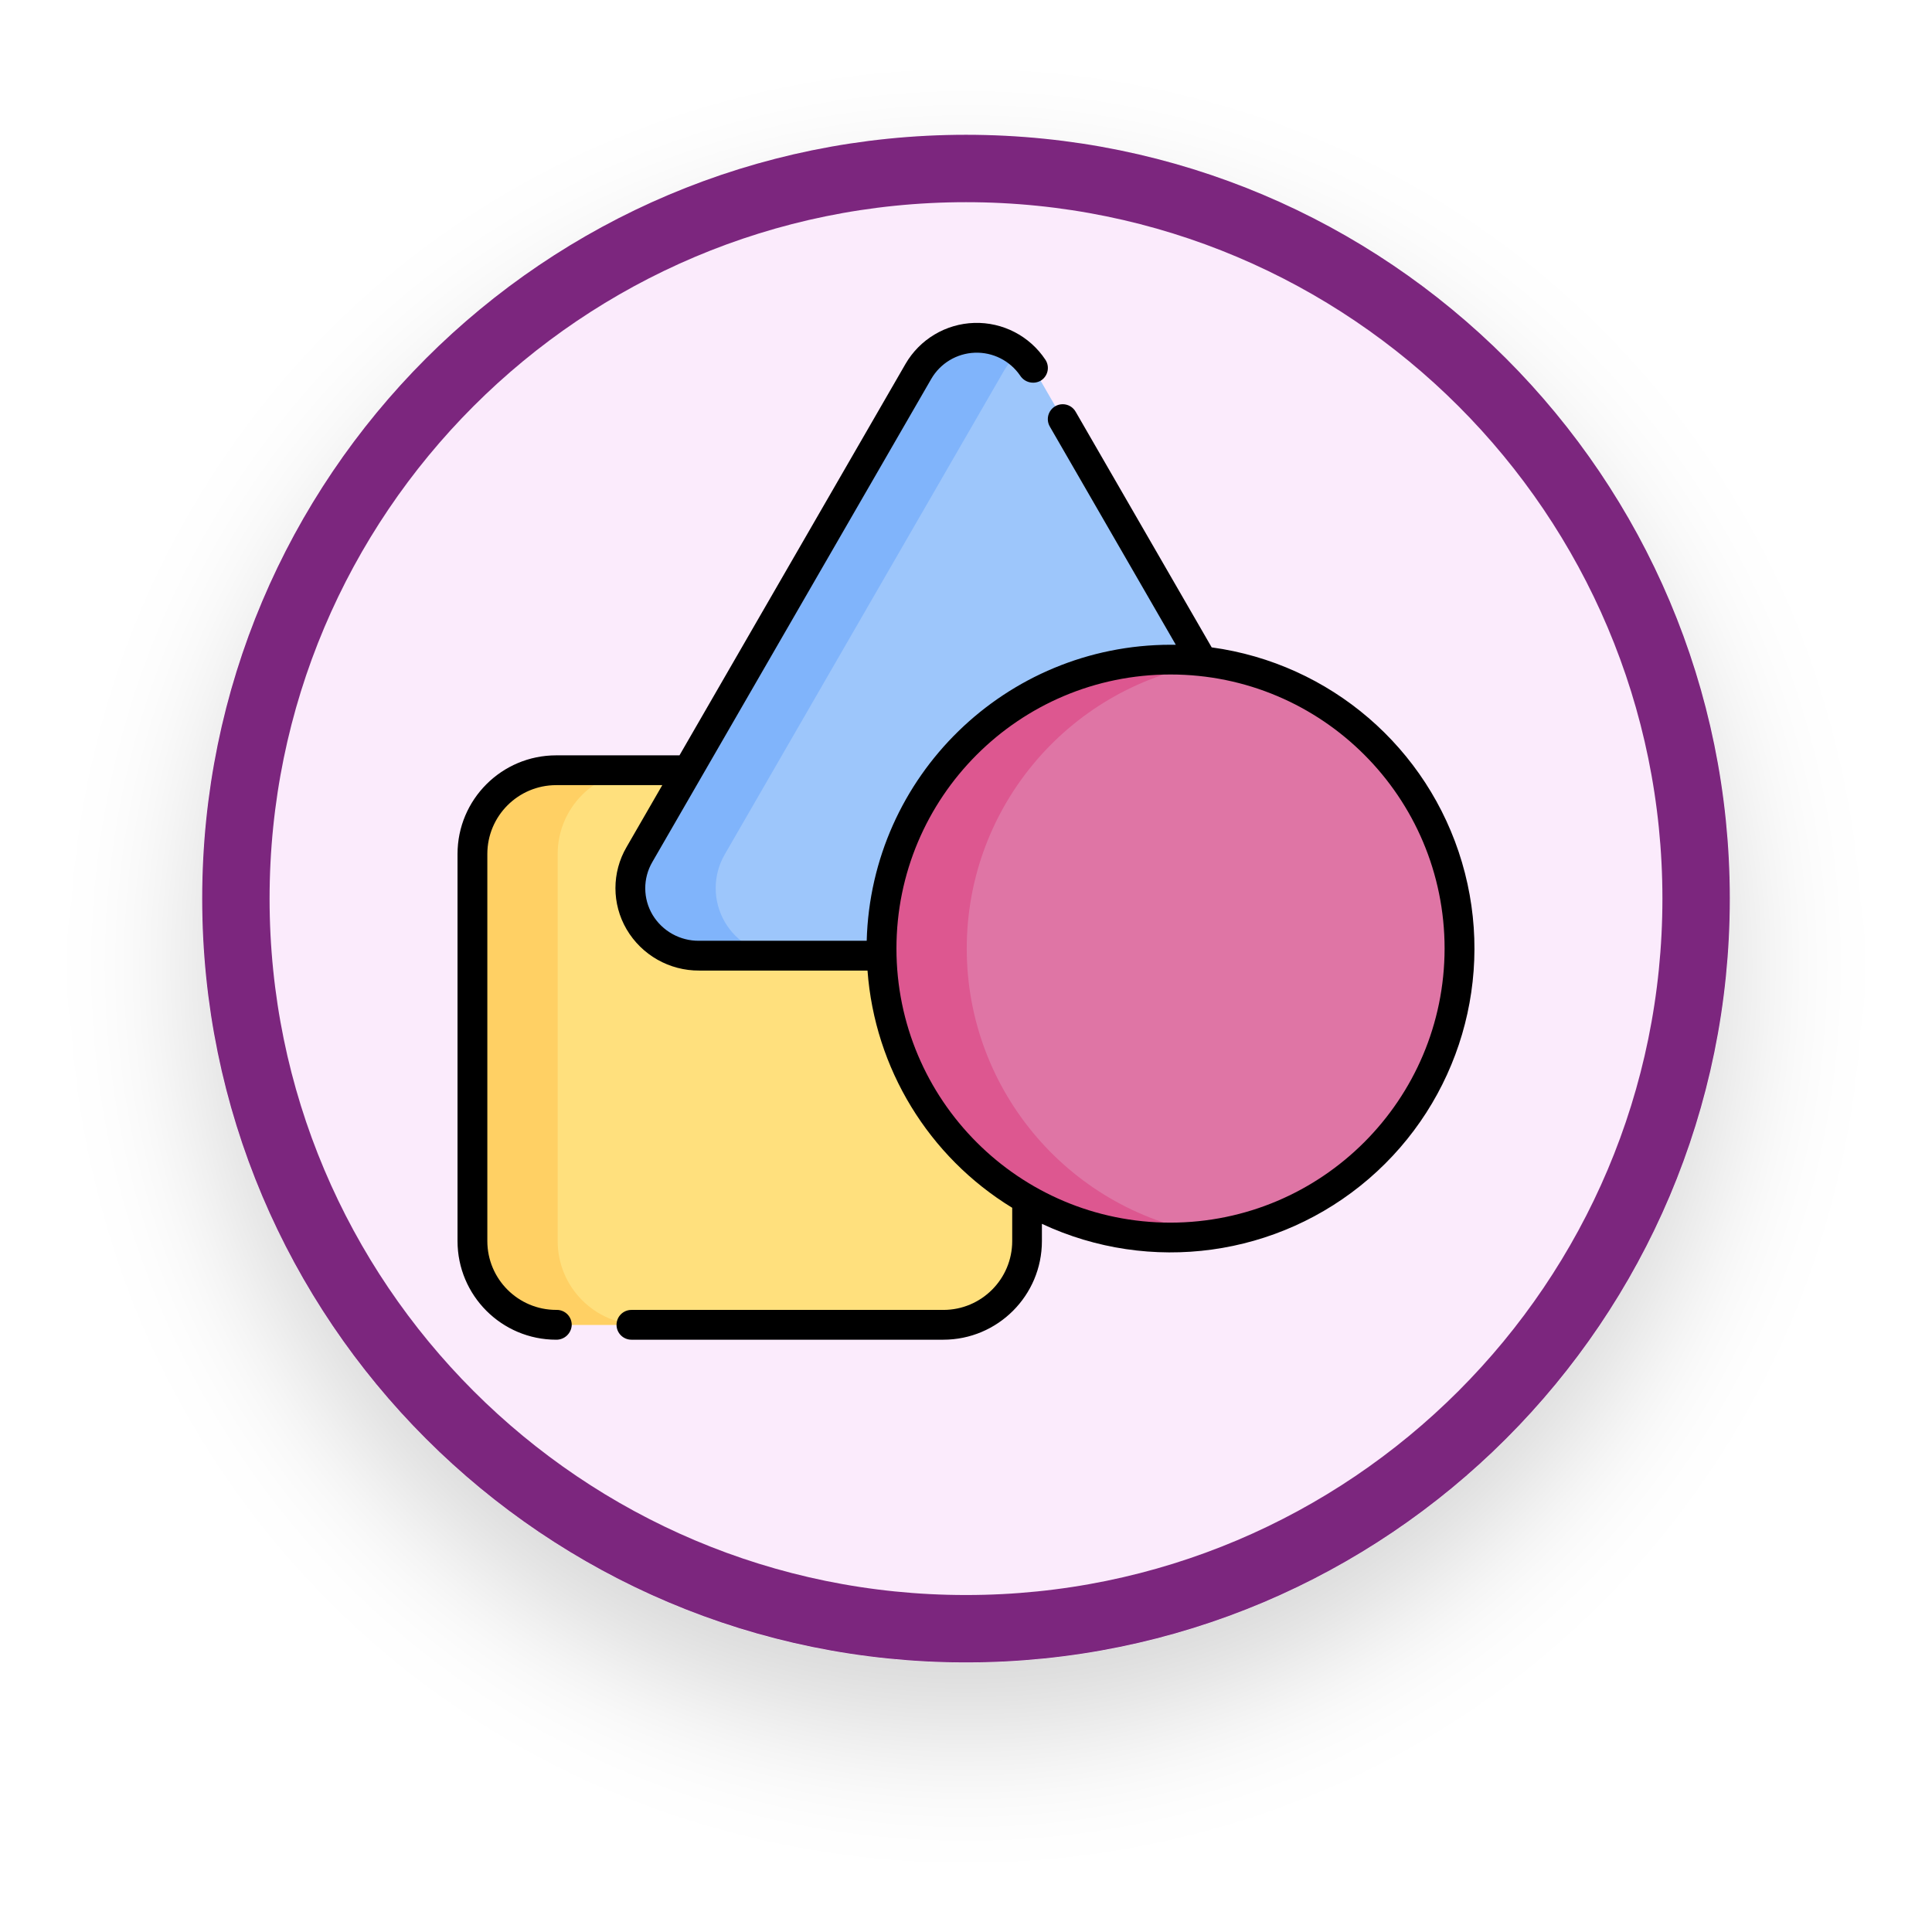
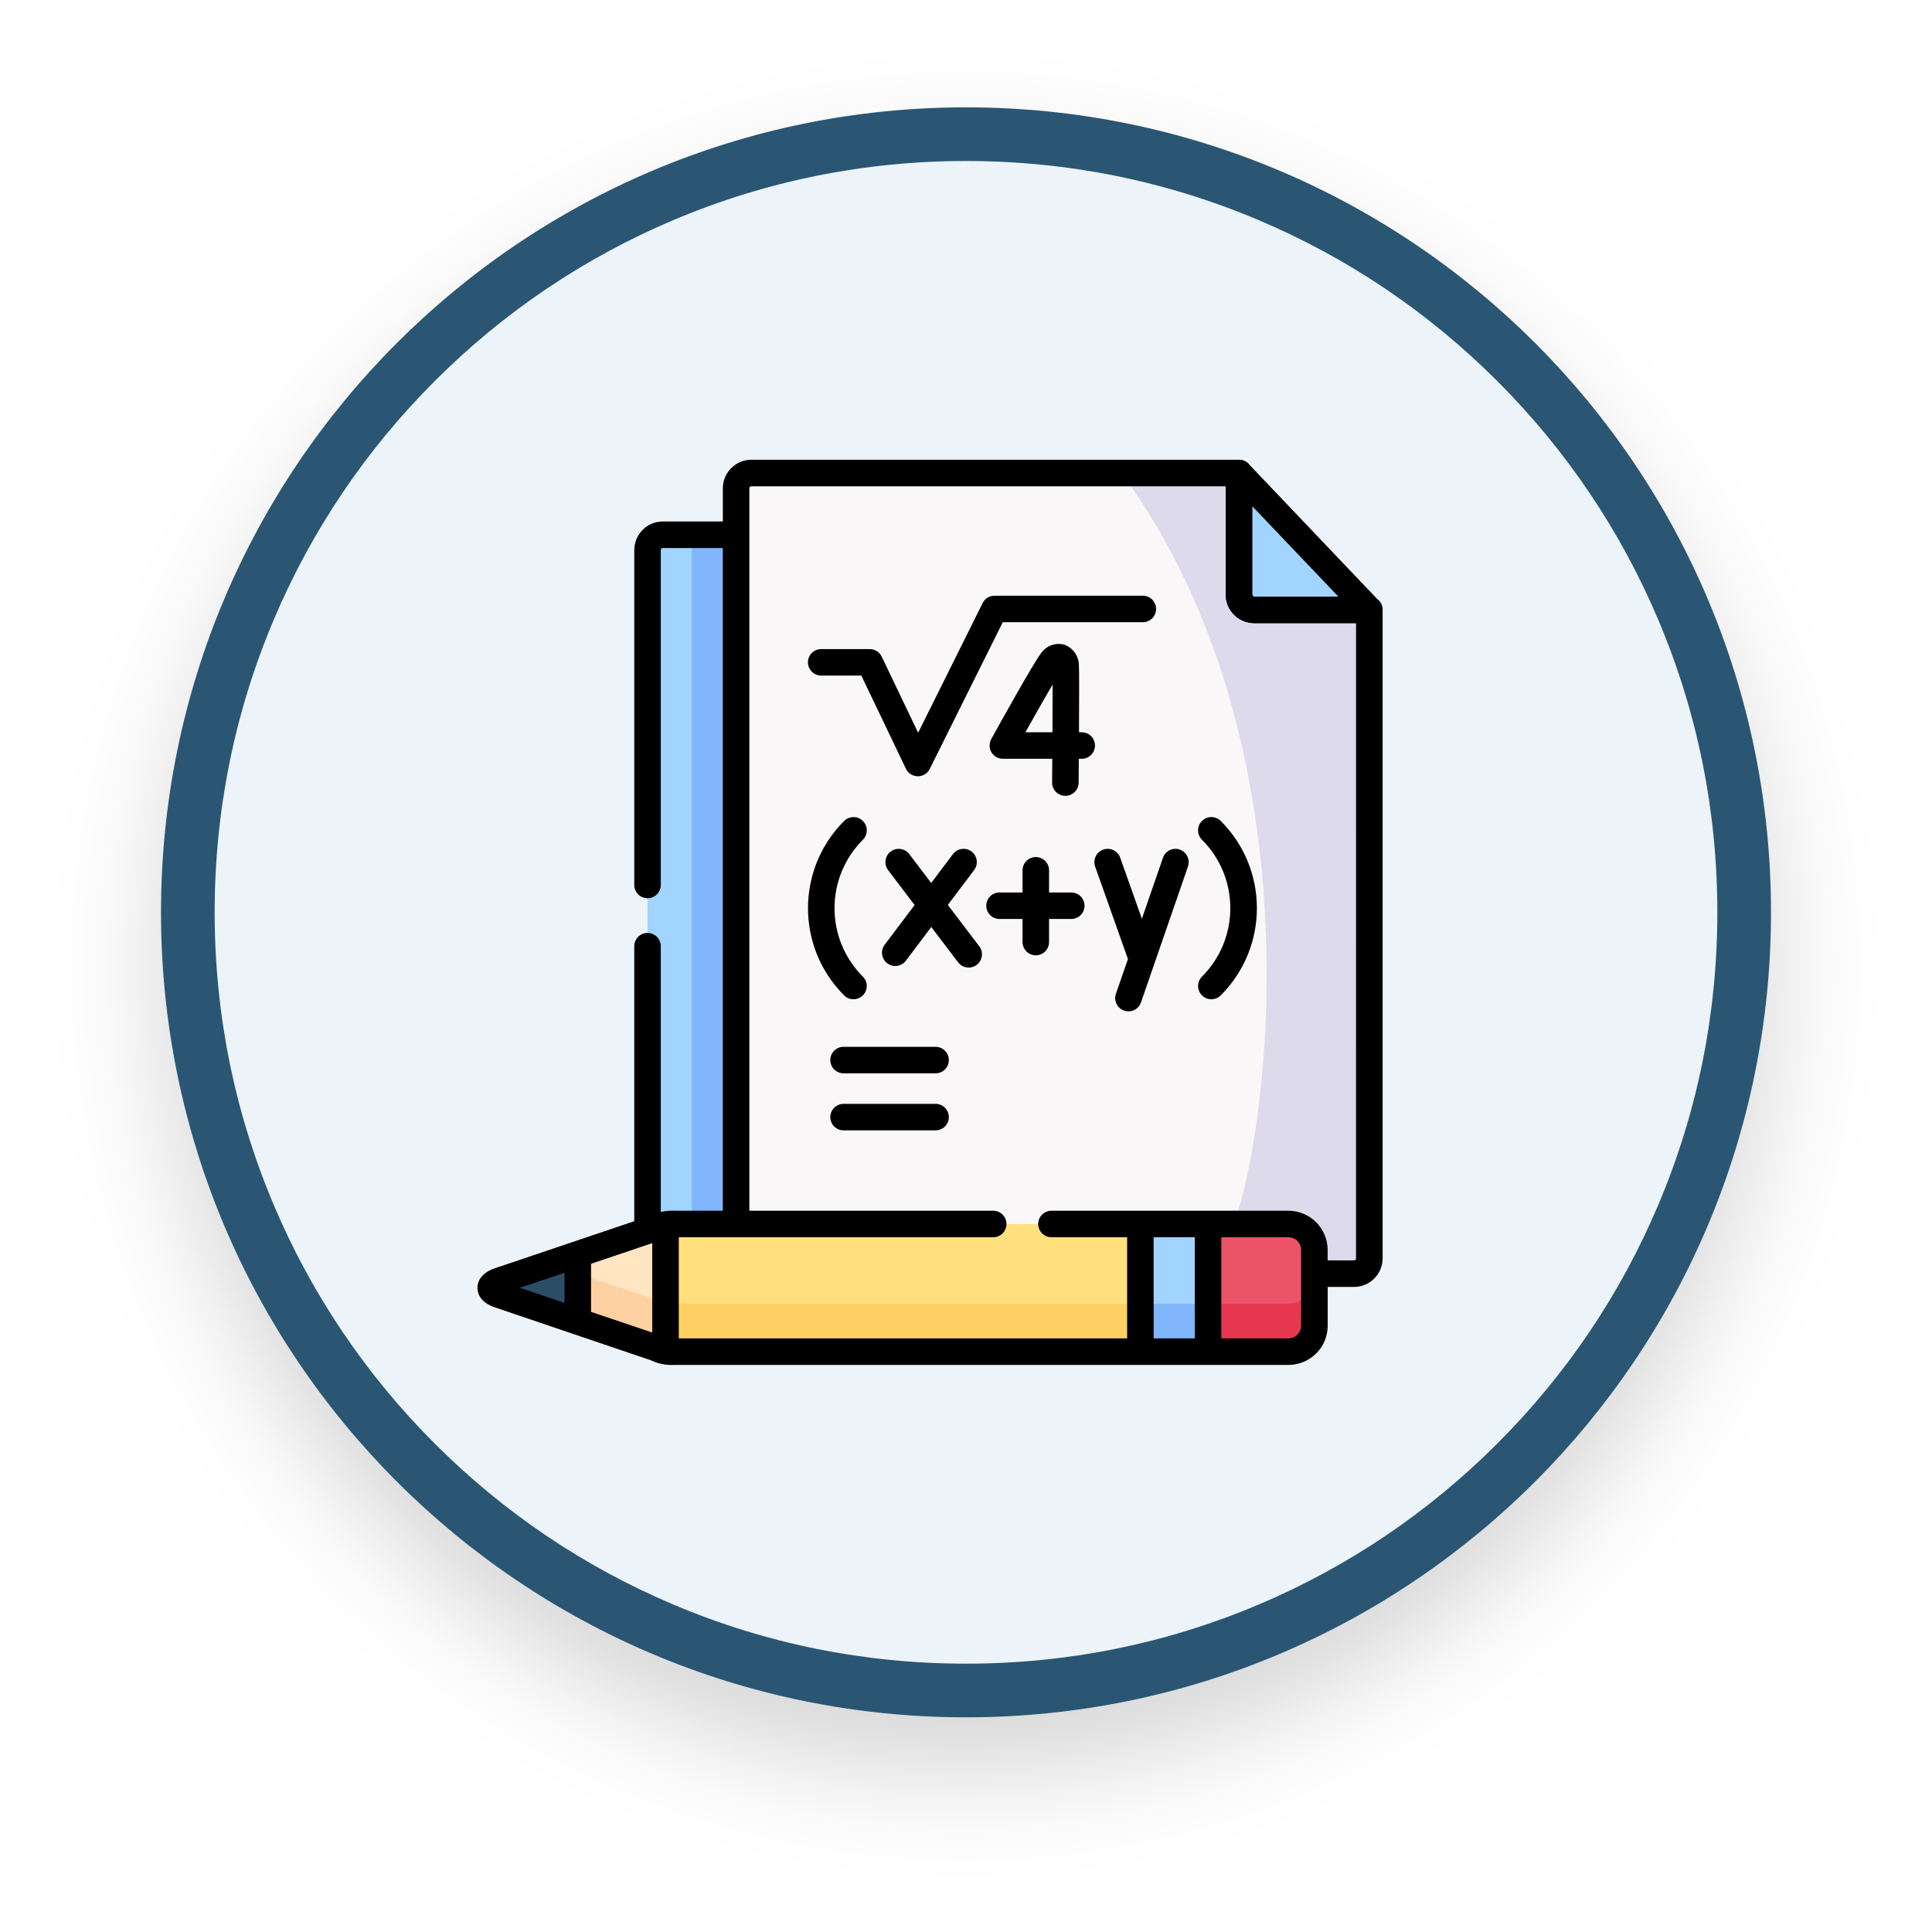
- <svg xmlns="http://www.w3.org/2000/svg" width="86" height="86" viewBox="0 0 86 86">
+ <svg xmlns="http://www.w3.org/2000/svg" width="108" height="108" viewBox="0 0 108 108">
  <defs>
-     <filter id="Ellipse_11539" x="0" y="0" width="86" height="86" filterUnits="userSpaceOnUse">
+     <filter id="Path_904820" x="0" y="0" width="108" height="108" filterUnits="userSpaceOnUse">
      <feOffset dy="3" input="SourceAlpha" />
      <feGaussianBlur stdDeviation="3" result="blur" />
      <feFlood flood-opacity="0.161" />
      <feComposite operator="in" in2="blur" />
      <feComposite in="SourceGraphic" />
    </filter>
  </defs>
-   <g id="Group_1143926" data-name="Group 1143926" transform="translate(-194 -1479)">
-     <g transform="matrix(1, 0, 0, 1, 194, 1479)" filter="url(#Ellipse_11539)">
-       <g id="Ellipse_11539-2" data-name="Ellipse 11539" transform="translate(9 6)" fill="#fbebfc" stroke="#7b277e" stroke-width="3">
-         <circle cx="34" cy="34" r="34" stroke="none" />
-         <circle cx="34" cy="34" r="32.5" fill="none" />
+   <g id="Group_1145183" data-name="Group 1145183" transform="translate(-726 -2367)">
+     <g transform="matrix(1, 0, 0, 1, 726, 2367)" filter="url(#Path_904820)">
+       <g id="Path_904820-2" data-name="Path 904820" transform="translate(9 6)" fill="#ecf4fa">
+         <path d="M 45 88.5 C 39.127 88.5 33.43 87.35 28.068 85.082 C 22.889 82.891 18.236 79.755 14.241 75.759 C 10.245 71.764 7.109 67.111 4.918 61.932 C 2.65 56.57 1.5 50.873 1.5 45 C 1.5 39.127 2.65 33.43 4.918 28.068 C 7.109 22.889 10.245 18.236 14.241 14.241 C 18.236 10.245 22.889 7.109 28.068 4.918 C 33.43 2.65 39.127 1.5 45 1.5 C 50.873 1.5 56.57 2.65 61.932 4.918 C 67.111 7.109 71.764 10.245 75.759 14.241 C 79.755 18.236 82.891 22.889 85.082 28.068 C 87.35 33.43 88.5 39.127 88.5 45 C 88.5 50.873 87.35 56.57 85.082 61.932 C 82.891 67.111 79.755 71.764 75.759 75.759 C 71.764 79.755 67.111 82.891 61.932 85.082 C 56.57 87.35 50.873 88.5 45 88.5 Z" stroke="none" />
+         <path d="M 45 3 C 39.329 3 33.829 4.11 28.653 6.299 C 23.652 8.415 19.16 11.443 15.302 15.302 C 11.443 19.16 8.415 23.652 6.299 28.653 C 4.11 33.829 3 39.329 3 45 C 3 50.671 4.11 56.171 6.299 61.347 C 8.415 66.348 11.443 70.84 15.302 74.698 C 19.16 78.557 23.652 81.585 28.653 83.701 C 33.829 85.89 39.329 87 45 87 C 50.671 87 56.171 85.89 61.347 83.701 C 66.348 81.585 70.84 78.557 74.698 74.698 C 78.557 70.84 81.585 66.348 83.701 61.347 C 85.89 56.171 87 50.671 87 45 C 87 39.329 85.89 33.829 83.701 28.653 C 81.585 23.652 78.557 19.16 74.698 15.302 C 70.84 11.443 66.348 8.415 61.347 6.299 C 56.171 4.11 50.671 3 45 3 M 45 0 C 69.853 0 90 20.147 90 45 C 90 69.853 69.853 90 45 90 C 20.147 90 0 69.853 0 45 C 0 20.147 20.147 0 45 0 Z" stroke="none" fill="#2a5673" />
      </g>
    </g>
-     <g id="Group_1143925" data-name="Group 1143925" transform="translate(214.366 1493.369)">
-       <g id="Group_1143924" data-name="Group 1143924" transform="translate(0.664 0.664)">
-         <path id="Path_978828" data-name="Path 978828" d="M28.457,225.279H11.229A3.729,3.729,0,0,0,7.5,229.008v17.228a3.729,3.729,0,0,0,3.729,3.729H28.457a3.729,3.729,0,0,0,3.729-3.729V229.008A3.729,3.729,0,0,0,28.457,225.279Z" transform="translate(-7.5 -206.025)" fill="#ffe07d" />
-         <path id="Path_978829" data-name="Path 978829" d="M11.294,246.236V229.008a3.729,3.729,0,0,1,3.729-3.729H11.229A3.729,3.729,0,0,0,7.5,229.008v17.228a3.729,3.729,0,0,0,3.729,3.729h3.794a3.729,3.729,0,0,1-3.729-3.729Z" transform="translate(-7.5 -206.025)" fill="#ffd064" />
-         <path id="Path_978830" data-name="Path 978830" d="M99.808,9l-12.414,21.5a3,3,0,0,0,2.6,4.5h24.828a3,3,0,0,0,2.6-4.5L105.01,9A3,3,0,0,0,99.808,9Z" transform="translate(-79.96 -7.503)" fill="#9dc6fb" />
-         <path id="Path_978831" data-name="Path 978831" d="M91.186,30.509,103.6,9.007a3.013,3.013,0,0,1,.7-.83,3.007,3.007,0,0,0-4.5.83l-12.414,21.5a3,3,0,0,0,2.6,4.5h3.794A3,3,0,0,1,91.186,30.509Z" transform="translate(-79.957 -7.506)" fill="#80b4fb" />
-         <circle id="Ellipse_11559" data-name="Ellipse 11559" cx="12.866" cy="12.866" r="12.866" transform="translate(18.209 14.323)" fill="#df75a5" />
-         <path id="Path_978832" data-name="Path 978832" d="M217.249,182.381a12.868,12.868,0,0,1,10.968-12.726,12.866,12.866,0,1,0,0,25.452A12.868,12.868,0,0,1,217.249,182.381Z" transform="translate(-195.246 -155.191)" fill="#dd5790" />
+     <g id="Group_1145182" data-name="Group 1145182" transform="translate(752.678 2392.7)">
+       <g id="Group_1145165" data-name="Group 1145165" transform="translate(14.47 0.749)">
+         <path id="Path_982783" data-name="Path 982783" d="M174.428,7.583H147.169a.851.851,0,0,0-.852.852V49.564l32.327,2.776h2.219a.855.855,0,0,0,.852-.852V15.234l-4.983-2.81Z" transform="translate(-146.317 -7.583)" fill="#f9f7f8" fill-rule="evenodd" />
      </g>
-       <path id="Path_978833" data-name="Path 978833" d="M33.571,14.449,27.52,3.968a.663.663,0,1,0-1.148.663l5.6,9.7-.231,0A13.545,13.545,0,0,0,18.214,27.508H10.747a2.386,2.386,0,0,1-2.06-1.146A2.316,2.316,0,0,1,8.673,24L21.086,2.5a2.34,2.34,0,0,1,3.958-.151.686.686,0,0,0,.908.232.663.663,0,0,0,.217-.936,3.666,3.666,0,0,0-6.231.191L9.88,19.254H4.393A4.392,4.392,0,0,0,0,23.646V40.874a4.392,4.392,0,0,0,4.392,4.392h0a.681.681,0,0,0,.691-.643.663.663,0,0,0-.663-.684H4.393a3.066,3.066,0,0,1-3.066-3.066V23.646A3.066,3.066,0,0,1,4.393,20.58H9.115l-1.59,2.755a3.628,3.628,0,0,0,0,3.661,3.724,3.724,0,0,0,3.237,1.838h7.488a13.542,13.542,0,0,0,6.441,10.56v1.48a3.066,3.066,0,0,1-3.066,3.066H7.741a.663.663,0,0,0,0,1.326H21.621a4.392,4.392,0,0,0,4.392-4.392v-.766a13.528,13.528,0,1,0,7.558-25.66ZM31.738,40.055a12.2,12.2,0,1,1,12.2-12.2A12.216,12.216,0,0,1,31.738,40.055Z" transform="translate(0 0)" />
+       <g id="Group_1145166" data-name="Group 1145166" transform="translate(34.908 42.722)">
+         <path id="Path_982784" data-name="Path 982784" d="M359.068,432.293h-3.782l-2.163,3.331,2.163,3.8h3.782l1.653-3.568Z" transform="translate(-353.124 -432.293)" fill="#a1d4ff" fill-rule="evenodd" />
+       </g>
+       <g id="Group_1145167" data-name="Group 1145167" transform="translate(9.52 4.192)">
+         <path id="Path_982785" data-name="Path 982785" d="M101.181,80.952V42.422h-4.1a.855.855,0,0,0-.852.852V81.327l.135-.045a5.48,5.48,0,0,1,.871-.305,5.69,5.69,0,0,1,.885-.025h3.059Z" transform="translate(-96.231 -42.422)" fill="#a1d4ff" fill-rule="evenodd" />
+       </g>
+       <g id="Group_1145168" data-name="Group 1145168" transform="translate(8.904 42.721)">
+         <path id="Path_982786" data-name="Path 982786" d="M118.165,432.285H92.506a5.69,5.69,0,0,0-.885.025L90,435.852l1.622,3.542a1.736,1.736,0,0,0,.3.025h26.245v-7.135Z" transform="translate(-89.999 -432.284)" fill="#ffe07d" fill-rule="evenodd" />
+       </g>
+       <g id="Group_1145169" data-name="Group 1145169" transform="translate(42.581 0.741)">
+         <path id="Path_982787" data-name="Path 982787" d="M438.047,15.151,430.761,7.5v6.8a.855.855,0,0,0,.852.852Z" transform="translate(-430.761 -7.5)" fill="#a1d4ff" fill-rule="evenodd" />
+       </g>
+       <g id="Group_1145170" data-name="Group 1145170" transform="translate(11.995 4.192)">
+         <path id="Path_982788" data-name="Path 982788" d="M121.274,42.422h2.475V81.011h-2.475Z" transform="translate(-121.274 -42.422)" fill="#80b4fb" />
+       </g>
+       <g id="Group_1145171" data-name="Group 1145171" transform="translate(4.556 42.747)">
+         <path id="Path_982789" data-name="Path 982789" d="M51.966,436.091l0-3.544a5.48,5.48,0,0,0-.871.305l-.135.045-3.9,1.314L46,436.089l1.068,1.879,4.031,1.359a5.481,5.481,0,0,0,.871.305Z" transform="translate(-45.999 -432.547)" fill="#ffe5c1" fill-rule="evenodd" />
+       </g>
+       <g id="Group_1145172" data-name="Group 1145172" transform="translate(0.752 44.411)">
+         <path id="Path_982790" data-name="Path 982790" d="M12.382,449.385l-4.443,1.5c-.283.106-.429.241-.429.375v.006c0,.132.146.266.429.373l4.443,1.5Z" transform="translate(-7.511 -449.385)" fill="#375e7d" fill-rule="evenodd" />
+       </g>
+       <g id="Group_1145173" data-name="Group 1145173" transform="translate(40.852 42.722)">
+         <path id="Path_982791" data-name="Path 982791" d="M419.216,437.977v-4.233a1.455,1.455,0,0,0-1.451-1.451h-4.493v7.135h4.493A1.455,1.455,0,0,0,419.216,437.977Z" transform="translate(-413.272 -432.293)" fill="#eb5468" fill-rule="evenodd" />
+       </g>
+       <g id="Group_1145174" data-name="Group 1145174" transform="translate(36.02 0.749)">
+         <path id="Path_982792" data-name="Path 982792" d="M378.224,15.234h-6.435a.855.855,0,0,1-.852-.852v-6.8h-6.561c11.141,15.22,8.174,36.958,6.264,41.981H373.7a1.455,1.455,0,0,1,1.451,1.451V52.34h2.219a.855.855,0,0,0,.852-.852Z" transform="translate(-364.377 -7.583)" fill="#dddaec" fill-rule="evenodd" />
+       </g>
+       <g id="Group_1145175" data-name="Group 1145175" transform="translate(41.84 0)">
+         <path id="Path_982793" data-name="Path 982793" d="M431.288,9.133h-6.435a1.6,1.6,0,0,1-1.593-1.593V.741a.741.741,0,0,1,1.482,0v6.8a.113.113,0,0,0,.11.11h6.435a.741.741,0,1,1,0,1.482Z" transform="translate(-423.261 0)" />
+       </g>
+       <g id="Group_1145176" data-name="Group 1145176" transform="translate(10.526 47.151)">
+         <path id="Path_982794" data-name="Path 982794" d="M132.951,477.133H106.706a1.733,1.733,0,0,1-.3-.025v2.681a1.733,1.733,0,0,0,.3.025h26.245Z" transform="translate(-106.406 -477.108)" fill="#ffd064" fill-rule="evenodd" />
+       </g>
+       <g id="Group_1145177" data-name="Group 1145177" transform="translate(37.071 47.176)">
+         <path id="Path_982795" data-name="Path 982795" d="M375.006,477.363h3.782v2.681h-3.782Z" transform="translate(-375.006 -477.363)" fill="#80b4fb" fill-rule="evenodd" />
+       </g>
+       <g id="Group_1145178" data-name="Group 1145178" transform="translate(40.852 45.725)">
+         <path id="Path_982796" data-name="Path 982796" d="M419.216,465.361V462.68a1.455,1.455,0,0,1-1.451,1.451h-4.493v2.681h4.493A1.455,1.455,0,0,0,419.216,465.361Z" transform="translate(-413.272 -462.68)" fill="#e5384f" fill-rule="evenodd" />
+       </g>
+       <g id="Group_1145179" data-name="Group 1145179" transform="translate(5.624 45.487)">
+         <path id="Path_982797" data-name="Path 982797" d="M61.705,464.615v-2.681a5.479,5.479,0,0,1-.871-.305L56.8,460.27v2.681l4.031,1.359A5.479,5.479,0,0,0,61.705,464.615Z" transform="translate(-56.803 -460.27)" fill="#fed1a3" fill-rule="evenodd" />
+       </g>
+       <g id="Group_1145180" data-name="Group 1145180" transform="translate(0.752 44.949)">
+         <path id="Path_982798" data-name="Path 982798" d="M12.382,458.047v-2.681l-1.591-.538-2.852.964c-.283.106-.429.241-.429.375v.006c0,.132.146.266.429.373Z" transform="translate(-7.511 -454.828)" fill="#2b4d66" fill-rule="evenodd" />
+       </g>
+       <g id="Group_1145181" data-name="Group 1145181" transform="translate(0.011 0)">
+         <path id="Path_982799" data-name="Path 982799" d="M294.864,109.054h-.151c.01-1.7.015-3.528-.006-3.778a1.238,1.238,0,0,0-.819-1.12,1.2,1.2,0,0,0-1.289.471c-.4.5-2.4,4.094-2.79,4.809a.741.741,0,0,0,.649,1.1h2.763c0,.468-.007.918-.011,1.323a.741.741,0,0,0,.735.748h.007a.741.741,0,0,0,.741-.735c0-.247.006-.734.011-1.335h.161a.741.741,0,1,0,0-1.482Zm-1.634,0h-1.513c.571-1.022,1.13-2,1.522-2.67C293.24,107.075,293.236,108.046,293.23,109.054Z" transform="translate(-261.086 -93.82)" />
+         <path id="Path_982800" data-name="Path 982800" d="M187.679,81.344h2.247l2.491,5.207a.742.742,0,0,0,.663.421h.006a.741.741,0,0,0,.664-.411l4.08-8.2h7.831a.741.741,0,1,0,0-1.482h-8.29a.741.741,0,0,0-.664.411L193.1,84.54l-2.036-4.257a.741.741,0,0,0-.669-.421h-2.714a.741.741,0,0,0,0,1.482Z" transform="translate(-168.465 -69.278)" />
+         <path id="Path_982801" data-name="Path 982801" d="M353.787,220.117a.741.741,0,0,0-.943.458l-1.179,3.412-1.212-3.417a.741.741,0,1,0-1.4.5l1.833,5.168-.664,1.92a.741.741,0,1,0,1.4.484l2.619-7.578a.741.741,0,0,0-.458-.943Z" transform="translate(-314.522 -198.326)" />
+         <path id="Path_982802" data-name="Path 982802" d="M232.512,223.214l1.47-1.948a.741.741,0,1,0-1.183-.893l-1.217,1.614-1.225-1.615a.741.741,0,1,0-1.181.9l1.479,1.949-1.673,2.218a.741.741,0,1,0,1.184.893l1.421-1.884,1.5,1.975a.741.741,0,1,0,1.181-.9Z" transform="translate(-206.217 -198.328)" />
+         <path id="Path_982803" data-name="Path 982803" d="M292.57,226.708h-1.242v-1.239a.741.741,0,0,0-1.482,0v1.239h-1.287a.741.741,0,0,0,0,1.482h1.287v1.29a.741.741,0,0,0,1.482,0v-1.29h1.242a.741.741,0,0,0,0-1.482Z" transform="translate(-259.374 -202.518)" />
+         <path id="Path_982804" data-name="Path 982804" d="M189.5,212.319a.741.741,0,0,0,.524-1.265,5.41,5.41,0,0,1,0-7.653.741.741,0,0,0-1.048-1.049,6.892,6.892,0,0,0,0,9.75A.738.738,0,0,0,189.5,212.319Z" transform="translate(-168.477 -182.159)" />
+         <path id="Path_982805" data-name="Path 982805" d="M407.849,202.353a.741.741,0,0,0,0,1.048,5.41,5.41,0,0,1,0,7.653A.741.741,0,1,0,408.9,212.1a6.892,6.892,0,0,0,0-9.749A.741.741,0,0,0,407.849,202.353Z" transform="translate(-367.348 -182.159)" />
+         <path id="Path_982806" data-name="Path 982806" d="M205.491,332.073h-5.143a.741.741,0,1,0,0,1.482h5.143a.741.741,0,1,0,0-1.482Z" transform="translate(-179.881 -299.255)" />
+         <path id="Path_982807" data-name="Path 982807" d="M205.491,364.331h-5.143a.741.741,0,1,0,0,1.482h5.143a.741.741,0,1,0,0-1.482Z" transform="translate(-179.881 -328.325)" />
+         <path id="Path_982808" data-name="Path 982808" d="M50.4,7.881,43.118.23A.741.741,0,0,0,42.581,0H15.322a1.6,1.6,0,0,0-1.593,1.593V3.451H10.372A1.6,1.6,0,0,0,8.779,5.044V23.771a.741.741,0,1,0,1.482,0V5.044a.113.113,0,0,1,.11-.11h3.357V41.981H11.16a3.384,3.384,0,0,0-.9.066V27.192a.741.741,0,1,0-1.482,0V42.566L.944,45.211l-.025.009c-.79.3-.908.8-.908,1.07s.118.772.908,1.07l.025.009s8.673,2.937,8.757,2.97a2.724,2.724,0,0,0,1.349.261h34.3a2.195,2.195,0,0,0,2.192-2.192V46.24h1.477a1.6,1.6,0,0,0,1.593-1.593V8.392a.741.741,0,0,0-.2-.511ZM4.882,47.134l-2.5-.844,2.5-.844Zm4.9,1.655-3.42-1.154V44.946l3.42-1.154ZM43.322,2.594l4.815,5.056H43.432a.113.113,0,0,1-.11-.11ZM40.111,49.116h-2.3V43.464h2.3Zm5.944-.71a.711.711,0,0,1-.71.71H41.594V43.464h3.752a.711.711,0,0,1,.71.71Zm3.07-3.759a.113.113,0,0,1-.11.11H47.538v-.584a2.195,2.195,0,0,0-2.192-2.192H32.1a.741.741,0,1,0,0,1.482H36.33v5.653H11.267V43.463H28.843a.741.741,0,0,0,0-1.482H15.211V1.593a.111.111,0,0,1,.11-.11H41.84V7.54a1.6,1.6,0,0,0,1.593,1.593h5.693Z" transform="translate(-0.011 0)" />
+       </g>
    </g>
  </g>
</svg>
